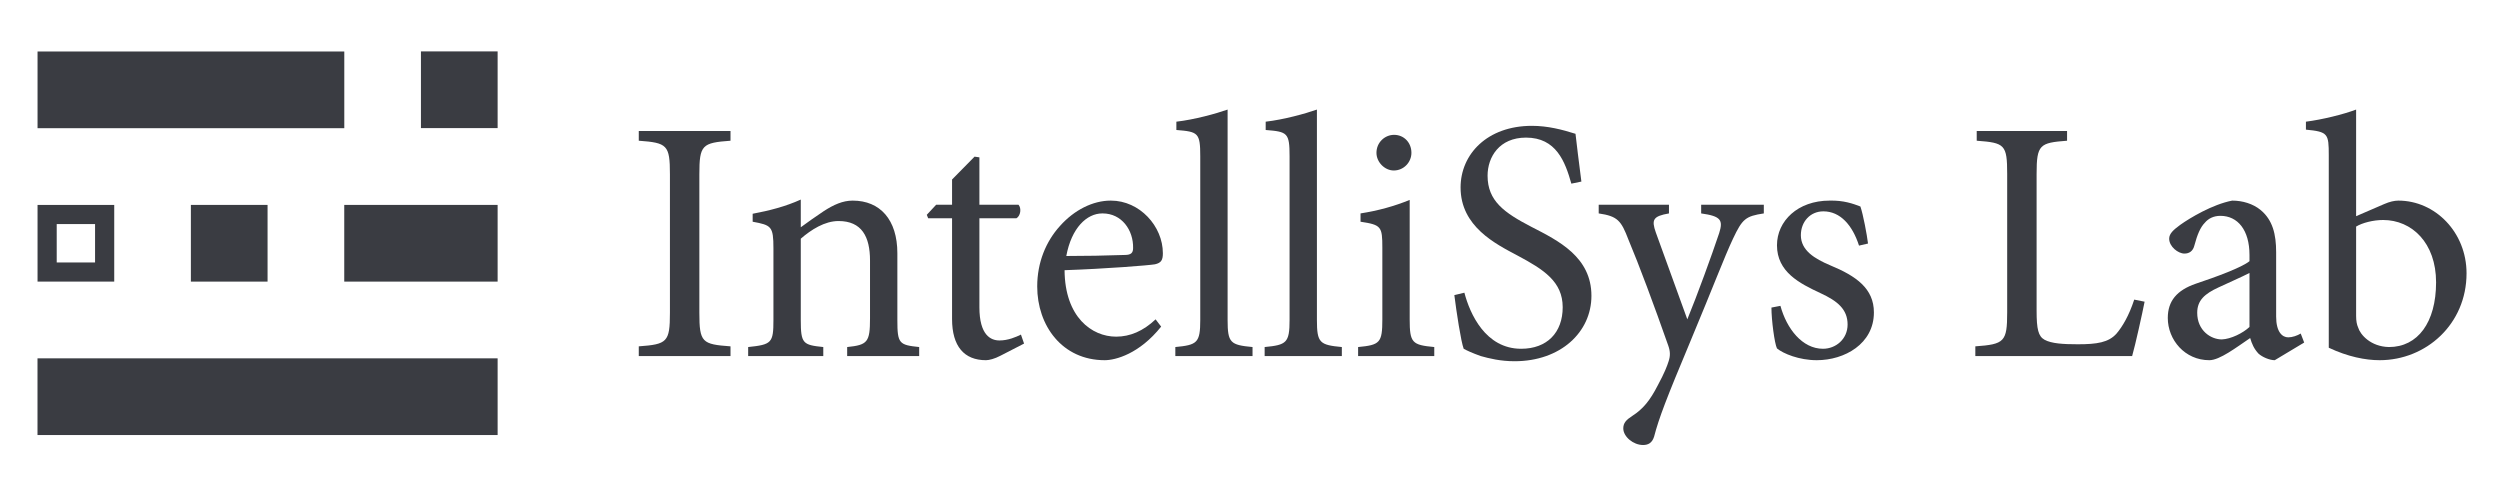
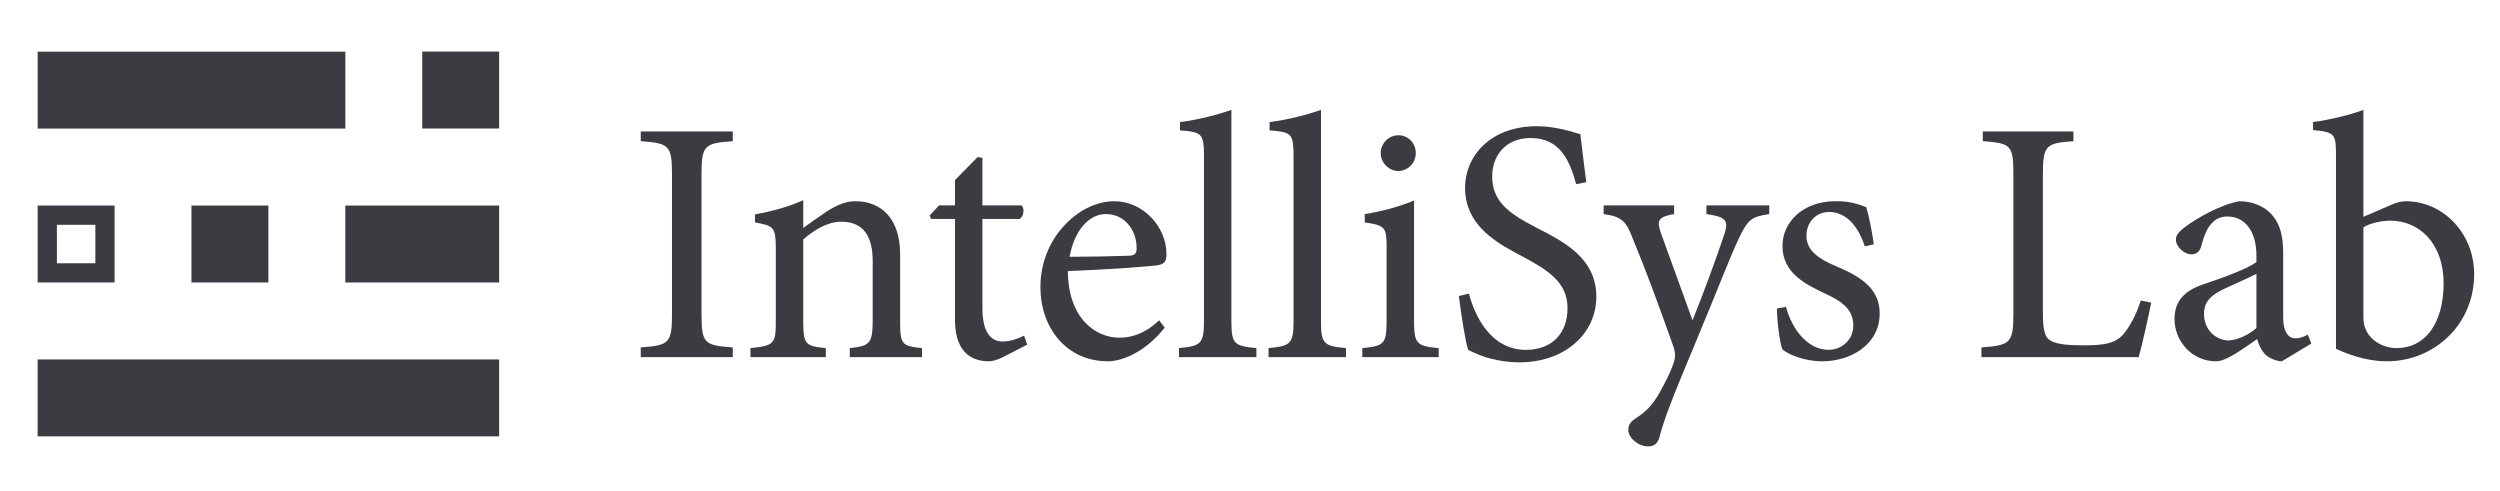
- <svg xmlns="http://www.w3.org/2000/svg" width="100%" height="100%" viewBox="0 0 1304 256" version="1.1" xml:space="preserve" style="fill-rule:evenodd;clip-rule:evenodd;stroke-linecap:round;stroke-miterlimit:1.5;">
+ <svg xmlns="http://www.w3.org/2000/svg" width="100%" height="100%" viewBox="0 0 1300 255" version="1.1" xml:space="preserve" style="fill-rule:evenodd;clip-rule:evenodd;stroke-linecap:round;stroke-miterlimit:1.5;">
+   <rect x="179.56" y="106.882" width="80" height="40.005" style="fill:#3a3c42;" />
+   <rect x="24.583" y="111.885" width="30" height="30" style="fill:none;stroke:#3a3c42;stroke-width:10px;" />
+   <rect x="99.56" y="106.882" width="40" height="40.005" style="fill:#3a3c42;" />
+   <rect x="219.56" y="26.811" width="40" height="40.005" style="fill:#3a3c42;" />
+   <rect x="19.583" y="26.861" width="160" height="40.005" style="fill:#3a3c42;" />
+   <rect x="19.56" y="186.911" width="240" height="40.005" style="fill:#3a3c42;" />
  <g>
-     <g>
-       <path d="M179.56,106.882l-0,40.006l80,-0l-0,-40.006l-80,0Z" style="fill:#3a3c42;" />
-       <path d="M24.583,111.885l0,30l30,-0l0,-30l-30,-0Z" style="fill:none;stroke:#3a3c42;stroke-width:10px;" />
-       <path d="M99.56,106.882l-0,40.006l40,-0l-0,-40.006l-40,0Z" style="fill:#3a3c42;" />
-     </g>
-     <g>
-       <path d="M259.56,26.811l-0,40.006l-40,-0l-0,-40.006l40,-0Z" style="fill:#3a3c42;" />
-       <path d="M19.583,26.861l0,40.005l160,0l0,-40.005l-160,-0Z" style="fill:#3a3c42;" />
-     </g>
-     <path d="M259.56,186.911l-0,40.006l-240,-0l-0,-40.006l240,-0Z" style="fill:#3a3c42;" />
-   </g>
-   <g>
-     <path d="M381.034,185.71l-0,-5.056c-14.806,-1.083 -16.251,-1.986 -16.251,-17.514l0,-72.224c0,-15.348 1.445,-16.432 16.251,-17.515l-0,-5.056l-47.849,0l0,5.056c14.806,1.083 16.251,2.167 16.251,17.515l-0,72.224c-0,15.348 -1.445,16.431 -16.251,17.514l0,5.056l47.849,-0Z" style="fill:#3a3c42;fill-rule:nonzero;" />
-     <path d="M479.44,185.71l-0,-4.695c-10.473,-1.083 -11.376,-1.805 -11.376,-14.083l0,-34.849c0,-17.514 -9.028,-27.445 -23.292,-27.445c-5.236,0 -9.931,2.167 -14.987,5.417c-4.514,3.07 -8.486,5.778 -12.097,8.486l-0,-14.445c-7.945,3.612 -16.431,5.778 -25.098,7.403l-0,4.153c9.75,1.806 10.833,2.348 10.833,13.904l0,37.376c0,11.917 -0.902,12.819 -13.18,14.083l-0,4.695l39.181,-0l0,-4.695c-10.653,-1.083 -11.736,-1.805 -11.736,-14.083l-0,-42.432c5.417,-4.695 12.458,-9.209 19.681,-9.209c12.098,0 16.431,8.125 16.431,20.584l-0,30.154c-0,12.459 -1.264,13.903 -11.917,14.986l-0,4.695l37.557,-0Z" style="fill:#3a3c42;fill-rule:nonzero;" />
-     <path d="M534.15,179.21l-1.625,-4.695c-2.528,1.264 -6.681,3.07 -11.195,3.07c-4.514,-0 -10.473,-2.709 -10.473,-17.334l0,-46.404l19.32,-0c2.167,-1.264 2.709,-5.237 1.084,-7.042l-20.404,-0l0,-24.737l-2.528,-0.361l-11.736,11.917l-0,13.181l-8.306,-0l-4.875,5.236l0.722,1.806l12.459,-0l-0,52.543c-0,14.264 6.32,21.487 17.695,21.487c1.625,-0 4.514,-0.723 7.583,-2.348l12.279,-6.319Z" style="fill:#3a3c42;fill-rule:nonzero;" />
-     <path d="M602.763,166.571c-6.5,6.139 -13.362,9.028 -20.584,9.028c-12.639,-0 -26.723,-10.112 -26.904,-34.668c21.487,-0.722 44.057,-2.528 47.127,-3.07c3.25,-0.722 4.152,-2.166 4.152,-5.778c0,-14.083 -12.097,-27.445 -27.084,-27.445l-0.18,0c-9.209,0 -18.959,4.875 -26.362,13.181c-7.403,8.125 -11.917,19.14 -11.917,31.598c-0,20.404 13,38.46 35.209,38.46c5.598,-0 18.056,-3.25 29.432,-17.515l-2.889,-3.791Zm-27.626,-55.252c9.931,-0 16.07,8.667 15.889,18.056c0,2.528 -1.083,3.611 -4.333,3.611c-10.473,0.361 -20.404,0.542 -30.515,0.542c2.708,-14.626 10.653,-22.209 18.778,-22.209l0.181,-0Z" style="fill:#3a3c42;fill-rule:nonzero;" />
-     <path d="M653.32,185.71l-0,-4.695c-11.556,-1.083 -13.001,-2.166 -13.001,-14.083l0,-109.781c-6.139,2.166 -17.333,5.236 -26.723,6.319l0,4.334c11.376,0.903 12.459,1.444 12.459,13.722l0,85.406c0,11.917 -1.625,13 -13,14.083l-0,4.695l40.265,-0Z" style="fill:#3a3c42;fill-rule:nonzero;" />
-     <path d="M699.904,185.71l0,-4.695c-11.555,-1.083 -13,-2.166 -13,-14.083l0,-109.781c-6.139,2.166 -17.334,5.236 -26.723,6.319l0,4.334c11.375,0.903 12.459,1.444 12.459,13.722l-0,85.406c-0,11.917 -1.625,13 -13.001,14.083l0,4.695l40.265,-0Z" style="fill:#3a3c42;fill-rule:nonzero;" />
-     <path d="M726.989,88.929c5.236,0 9.208,-4.333 9.208,-9.208c0,-5.417 -3.972,-9.389 -9.028,-9.389c-4.875,-0 -9.208,3.972 -9.208,9.389c-0,4.875 4.333,9.208 9.028,9.208Zm21.125,96.781l0,-4.695c-11.556,-1.083 -12.82,-2.166 -12.82,-14.444l0,-62.294c-7.944,3.25 -16.431,5.597 -25.639,7.042l-0,4.333c10.833,1.625 11.375,2.528 11.375,13.542l0,37.377c0,12.278 -1.264,13.361 -12.639,14.444l-0,4.695l39.723,-0Z" style="fill:#3a3c42;fill-rule:nonzero;" />
-     <path d="M824.853,94.707c-1.445,-11.375 -2.348,-18.417 -3.07,-24.917c-6.861,-2.167 -14.445,-4.153 -22.751,-4.153c-23.292,-0 -37.195,14.806 -37.195,32.14c-0,20.403 18.237,29.431 29.792,35.57c13.543,7.223 23.473,13.542 23.473,26.904c0,13.181 -8.125,21.667 -21.667,21.667c-18.598,0 -26.723,-18.236 -29.612,-29.251l-5.236,1.264c1.083,8.667 3.43,24.195 4.875,27.987c1.625,0.903 4.333,2.167 8.847,3.792c4.514,1.264 10.292,2.708 17.695,2.708c24.015,0 40.085,-15.167 40.085,-34.126c-0,-20.222 -17.153,-28.709 -31.237,-35.931c-14.264,-7.403 -22.931,-13.542 -22.931,-26.723c-0,-9.751 6.139,-19.862 20.042,-19.862c15.709,0 20.403,12.459 23.653,24.015l5.237,-1.084Z" style="fill:#3a3c42;fill-rule:nonzero;" />
-     <path d="M920.008,106.805l-32.681,-0l-0,4.514c10.292,1.444 11.556,3.431 9.389,10.292c-3.792,11.375 -11.556,32.681 -16.612,44.96l-16.431,-45.321c-2.347,-6.681 -1.444,-8.487 6.862,-9.931l-0,-4.514l-36.654,-0l-0,4.514c9.931,1.444 11.736,3.792 15.528,13.723c5.417,12.819 13.542,34.667 20.764,55.251c1.084,3.07 1.084,5.417 0.181,8.125c-0.722,2.348 -2.167,6.139 -5.597,12.459c-4.153,8.125 -7.765,12.459 -13.362,16.07c-3.069,1.986 -4.694,3.611 -4.694,6.5c-0,4.334 5.236,8.667 10.291,8.667c2.528,0 4.695,-0.903 5.778,-4.333c2.528,-9.751 6.501,-20.043 18.598,-48.932c12.459,-29.793 18.056,-44.779 22.57,-54.349c4.875,-10.292 6.501,-11.737 16.07,-13.181l0,-4.514Z" style="fill:#3a3c42;fill-rule:nonzero;" />
-     <path d="M974.357,127.028c-0.542,-4.514 -2.528,-15.167 -3.972,-19.32c-3.792,-1.445 -8.667,-3.25 -16.07,-3.07c-16.612,0 -27.445,10.653 -27.445,23.293c-0,13.903 11.736,19.861 22.57,24.917c9.028,4.153 14.264,8.486 14.264,16.431c-0,7.584 -6.139,12.639 -12.82,12.639c-10.833,0 -18.959,-10.472 -22.209,-22.389l-4.694,0.902c-0,6.501 1.625,18.779 2.889,21.307c3.25,2.708 11.555,6.139 20.764,6.139c14.445,-0 29.793,-8.487 29.793,-24.918c-0,-12.458 -9.209,-18.959 -22.751,-24.556c-8.125,-3.431 -15.348,-7.764 -15.348,-15.709c0,-7.042 4.875,-12.458 11.737,-12.458c8.847,-0 15.167,7.222 18.597,17.875l4.695,-1.083Z" style="fill:#3a3c42;fill-rule:nonzero;" />
-     <path d="M1113.21,156.279c-2.708,8.305 -6.139,14.083 -9.208,17.695c-4.153,4.694 -10.292,5.597 -20.223,5.597c-7.584,-0 -13.723,-0.361 -17.334,-2.347c-3.25,-1.806 -4.153,-5.417 -4.153,-15.167l0,-71.322c0,-15.348 1.625,-16.251 15.89,-17.334l-0,-5.056l-47.127,0l0,5.056c14.626,1.083 15.89,1.986 15.89,17.334l-0,72.224c-0,15.348 -1.445,16.612 -16.612,17.695l-0,5.056l81.794,-0c1.625,-5.597 5.417,-22.751 6.5,-28.348l-5.417,-1.083Z" style="fill:#3a3c42;fill-rule:nonzero;" />
-     <path d="M1201.86,178.668l-1.806,-4.694c-1.805,1.083 -4.333,1.986 -6.5,1.986c-3.07,-0 -6.32,-2.709 -6.32,-10.834l0,-33.584c0,-9.389 -1.805,-16.792 -8.125,-22.029c-3.972,-3.25 -9.389,-4.875 -14.806,-4.875c-10.292,1.986 -22.028,9.028 -27.084,12.639c-3.431,2.528 -5.778,4.514 -5.778,7.223c0,4.153 4.695,7.764 7.945,7.764c2.528,-0 4.514,-1.264 5.236,-4.333c1.445,-5.417 3.07,-9.39 5.417,-11.737c1.805,-2.167 4.514,-3.611 8.125,-3.611c9.028,-0 15.167,7.403 15.167,20.403l0,3.25c-3.972,3.25 -17.153,8.126 -27.987,11.737c-9.931,3.43 -14.625,9.028 -14.625,17.875c-0,11.376 8.847,22.029 21.667,22.029c5.417,-0 14.084,-6.681 21.306,-11.556c0.903,3.069 1.986,5.597 4.334,8.125c1.986,1.806 5.778,3.431 8.486,3.431l15.348,-9.209Zm-28.529,-8.125c-3.43,3.25 -9.75,6.32 -14.445,6.5c-5.597,0 -12.819,-4.514 -12.819,-13.903c-0,-6.5 3.972,-9.931 11.014,-13.181c3.792,-1.806 12.458,-5.597 16.25,-7.584l0,28.168Z" style="fill:#3a3c42;fill-rule:nonzero;" />
-     <path d="M1228.95,112.763l-0,-55.612c-6.681,2.527 -17.695,5.236 -26.181,6.319l-0,4.153c11.556,1.084 11.917,2.167 11.917,13.362l-0,100.392c9.931,4.694 19.139,6.5 26.542,6.5c24.195,-0 45.321,-18.779 45.321,-45.321c-0,-21.306 -16.251,-37.918 -35.571,-37.918c-1.986,0 -4.514,0.542 -7.403,1.806l-14.625,6.319Zm-0,5.417c3.25,-1.986 9.028,-3.43 14.084,-3.43c14.986,-0 27.626,11.917 27.626,32.501c-0,20.945 -9.57,33.764 -24.557,33.764c-9.569,-0.18 -14.986,-6.5 -16.07,-10.111c-0.722,-1.625 -1.083,-3.431 -1.083,-6.139l-0,-46.585Z" style="fill:#3a3c42;fill-rule:nonzero;" />
+     <path d="M381.034,185.71l-0,-5.056c-14.806,-1.083 -16.251,-1.986 -16.251,-17.514l0,-72.224c0,-15.348 1.445,-16.431 16.251,-17.515l-0,-5.056l-47.849,0l0,5.056c14.806,1.084 16.251,2.167 16.251,17.515l-0,72.224c-0,15.348 -1.445,16.431 -16.251,17.514l0,5.056l47.849,0Z" style="fill:#3a3c42;fill-rule:nonzero;" />
+     <path d="M479.441,185.71l-0,-4.695c-10.473,-1.083 -11.375,-1.805 -11.375,-14.083l-0,-34.849c-0,-17.514 -9.029,-27.445 -23.293,-27.445c-5.236,0 -9.931,2.167 -14.986,5.417c-4.514,3.07 -8.487,5.778 -12.098,8.486l0,-14.444c-7.945,3.611 -16.431,5.777 -25.098,7.402l0,4.153c9.75,1.806 10.834,2.348 10.834,13.904l-0,37.376c-0,11.917 -0.903,12.819 -13.181,14.083l-0,4.695l39.181,-0l0,-4.695c-10.653,-1.083 -11.736,-1.805 -11.736,-14.083l0,-42.432c5.417,-4.695 12.459,-9.209 19.681,-9.209c12.098,0 16.431,8.126 16.431,20.584l0,30.154c0,12.459 -1.264,13.903 -11.917,14.986l0,4.695l37.557,0Z" style="fill:#3a3c42;fill-rule:nonzero;" />
+     <path d="M534.152,179.21l-1.625,-4.695c-2.528,1.264 -6.681,3.07 -11.195,3.07c-4.514,-0 -10.472,-2.709 -10.472,-17.334l-0,-46.404l19.32,-0c2.167,-1.264 2.708,-5.236 1.083,-7.042l-20.403,-0l-0,-24.737l-2.528,-0.361l-11.736,11.917l-0,13.181l-8.306,-0l-4.875,5.236l0.722,1.806l12.459,-0l-0,52.543c-0,14.264 6.319,21.487 17.695,21.487c1.625,-0 4.514,-0.723 7.583,-2.348l12.278,-6.319Z" style="fill:#3a3c42;fill-rule:nonzero;" />
+     <path d="M602.767,166.571c-6.5,6.139 -13.362,9.028 -20.584,9.028c-12.639,-0 -26.723,-10.112 -26.904,-34.668c21.487,-0.722 44.057,-2.528 47.127,-3.07c3.25,-0.722 4.153,-2.166 4.153,-5.778c-0,-14.083 -12.098,-27.445 -27.084,-27.445l-0.181,0c-9.209,0 -18.959,4.875 -26.362,13.181c-7.403,8.125 -11.917,19.14 -11.917,31.598c0,20.404 13,38.46 35.209,38.46c5.598,-0 18.057,-3.25 29.432,-17.515l-2.889,-3.791Zm-27.626,-55.252c9.931,-0 16.07,8.667 15.889,18.056c0,2.528 -1.083,3.611 -4.333,3.611c-10.473,0.361 -20.403,0.542 -30.515,0.542c2.709,-14.626 10.653,-22.209 18.779,-22.209l0.18,-0Z" style="fill:#3a3c42;fill-rule:nonzero;" />
+     <path d="M653.325,185.71l0,-4.695c-11.555,-1.083 -13,-2.166 -13,-14.083l0,-109.781c-6.139,2.166 -17.334,5.236 -26.723,6.319l0,4.334c11.375,0.903 12.459,1.444 12.459,13.722l-0,85.406c-0,11.917 -1.625,13 -13.001,14.083l0,4.695l40.265,0Z" style="fill:#3a3c42;fill-rule:nonzero;" />
+     <path d="M699.912,185.71l-0,-4.695c-11.556,-1.083 -13.001,-2.166 -13.001,-14.083l0,-109.781c-6.139,2.166 -17.334,5.236 -26.723,6.319l0,4.334c11.376,0.903 12.459,1.444 12.459,13.722l-0,85.406c-0,11.917 -1.625,13 -13,14.083l-0,4.695l40.265,0Z" style="fill:#3a3c42;fill-rule:nonzero;" />
+     <path d="M726.997,88.929c5.237,0 9.209,-4.333 9.209,-9.208c-0,-5.417 -3.972,-9.389 -9.028,-9.389c-4.875,-0 -9.209,3.972 -9.209,9.389c0,4.875 4.334,9.208 9.028,9.208Zm21.126,96.781l-0,-4.695c-11.556,-1.083 -12.82,-2.166 -12.82,-14.444l0,-62.294c-7.945,3.25 -16.431,5.597 -25.64,7.042l0,4.333c10.834,1.625 11.376,2.528 11.376,13.542l-0,37.377c-0,12.278 -1.264,13.361 -12.639,14.444l-0,4.695l39.723,0Z" style="fill:#3a3c42;fill-rule:nonzero;" />
+     <path d="M824.863,94.707c-1.445,-11.375 -2.348,-18.417 -3.07,-24.917c-6.861,-2.167 -14.445,-4.153 -22.75,-4.153c-23.293,0 -37.196,14.806 -37.196,32.14c0,20.403 18.237,29.431 29.793,35.57c13.542,7.223 23.472,13.542 23.472,26.904c0,13.181 -8.125,21.667 -21.667,21.667c-18.598,0 -26.723,-18.236 -29.612,-29.251l-5.236,1.264c1.083,8.667 3.431,24.195 4.875,27.987c1.625,0.903 4.334,2.167 8.848,3.792c4.514,1.264 10.292,2.708 17.695,2.708c24.014,0 40.084,-15.167 40.084,-34.126c0,-20.222 -17.153,-28.709 -31.237,-35.931c-14.264,-7.403 -22.931,-13.542 -22.931,-26.723c-0,-9.75 6.139,-19.862 20.042,-19.862c15.709,0 20.403,12.459 23.653,24.015l5.237,-1.084Z" style="fill:#3a3c42;fill-rule:nonzero;" />
+     <path d="M920.02,106.805l-32.682,-0l0,4.514c10.292,1.444 11.556,3.431 9.389,10.292c-3.791,11.375 -11.555,32.681 -16.611,44.96l-16.431,-45.321c-2.347,-6.681 -1.445,-8.487 6.861,-9.931l0,-4.514l-36.654,-0l0,4.514c9.931,1.444 11.737,3.792 15.529,13.723c5.416,12.819 13.542,34.667 20.764,55.251c1.083,3.07 1.083,5.417 0.181,8.125c-0.723,2.348 -2.167,6.139 -5.598,12.459c-4.153,8.125 -7.764,12.459 -13.361,16.07c-3.07,1.986 -4.695,3.611 -4.695,6.5c0,4.334 5.236,8.667 10.292,8.667c2.528,0 4.695,-0.903 5.778,-4.333c2.528,-9.751 6.5,-20.043 18.598,-48.932c12.458,-29.793 18.056,-44.779 22.57,-54.349c4.875,-10.292 6.5,-11.737 16.07,-13.181l-0,-4.514Z" style="fill:#3a3c42;fill-rule:nonzero;" />
+     <path d="M974.37,127.028c-0.542,-4.514 -2.528,-15.167 -3.972,-19.32c-3.792,-1.445 -8.667,-3.25 -16.07,-3.07c-16.612,0 -27.445,10.653 -27.445,23.293c-0,13.903 11.736,19.861 22.57,24.917c9.028,4.153 14.264,8.486 14.264,16.431c0,7.584 -6.139,12.639 -12.82,12.639c-10.833,0 -18.959,-10.472 -22.209,-22.389l-4.694,0.902c-0,6.501 1.625,18.779 2.889,21.307c3.25,2.708 11.556,6.139 20.764,6.139c14.445,-0 29.793,-8.487 29.793,-24.918c-0,-12.458 -9.209,-18.959 -22.751,-24.556c-8.125,-3.431 -15.348,-7.764 -15.348,-15.709c0,-7.042 4.875,-12.458 11.737,-12.458c8.847,-0 15.167,7.222 18.598,17.875l4.694,-1.083Z" style="fill:#3a3c42;fill-rule:nonzero;" />
+     <path d="M1113.22,156.279c-2.708,8.305 -6.139,14.083 -9.208,17.695c-4.153,4.694 -10.292,5.597 -20.223,5.597c-7.584,-0 -13.723,-0.361 -17.334,-2.347c-3.25,-1.806 -4.153,-5.417 -4.153,-15.167l0,-71.322c0,-15.348 1.625,-16.25 15.89,-17.334l-0,-5.056l-47.127,0l0,5.056c14.626,1.084 15.89,1.986 15.89,17.334l-0,72.224c-0,15.348 -1.445,16.612 -16.612,17.695l-0,5.056l81.794,0c1.625,-5.597 5.417,-22.751 6.5,-28.348l-5.417,-1.083Z" style="fill:#3a3c42;fill-rule:nonzero;" />
+     <path d="M1201.88,178.668l-1.805,-4.694c-1.806,1.083 -4.334,1.986 -6.501,1.986c-3.069,-0 -6.319,-2.709 -6.319,-10.834l-0,-33.584c-0,-9.389 -1.806,-16.792 -8.125,-22.029c-3.973,-3.25 -9.39,-4.875 -14.806,-4.875c-10.292,1.986 -22.029,9.028 -27.084,12.639c-3.431,2.528 -5.778,4.514 -5.778,7.223c-0,4.153 4.694,7.764 7.944,7.764c2.528,-0 4.514,-1.264 5.237,-4.333c1.444,-5.417 3.069,-9.39 5.416,-11.737c1.806,-2.167 4.514,-3.611 8.126,-3.611c9.028,-0 15.167,7.403 15.167,20.403l-0,3.25c-3.973,3.25 -17.154,8.126 -27.987,11.737c-9.931,3.43 -14.626,9.028 -14.626,17.875c0,11.376 8.848,22.029 21.668,22.029c5.416,-0 14.083,-6.681 21.306,-11.556c0.903,3.069 1.986,5.597 4.333,8.125c1.986,1.806 5.778,3.431 8.487,3.431l15.347,-9.209Zm-28.528,-8.125c-3.431,3.25 -9.751,6.32 -14.445,6.5c-5.598,0 -12.82,-4.514 -12.82,-13.903c-0,-6.5 3.972,-9.931 11.014,-13.181c3.792,-1.806 12.459,-5.597 16.251,-7.584l-0,28.168Z" style="fill:#3a3c42;fill-rule:nonzero;" />
+     <path d="M1228.97,112.763l-0,-55.612c-6.681,2.528 -17.695,5.236 -26.181,6.319l-0,4.153c11.555,1.084 11.917,2.167 11.917,13.362l-0,100.392c9.93,4.694 19.139,6.5 26.542,6.5c24.195,-0 45.321,-18.779 45.321,-45.321c-0,-21.306 -16.251,-37.918 -35.571,-37.918c-1.986,0 -4.514,0.542 -7.403,1.806l-14.625,6.319Zm-0,5.417c3.25,-1.986 9.028,-3.43 14.084,-3.43c14.986,-0 27.625,11.917 27.625,32.501c0,20.945 -9.569,33.764 -24.556,33.764c-9.57,-0.18 -14.986,-6.5 -16.07,-10.111c-0.722,-1.625 -1.083,-3.431 -1.083,-6.139l-0,-46.585Z" style="fill:#3a3c42;fill-rule:nonzero;" />
  </g>
</svg>
